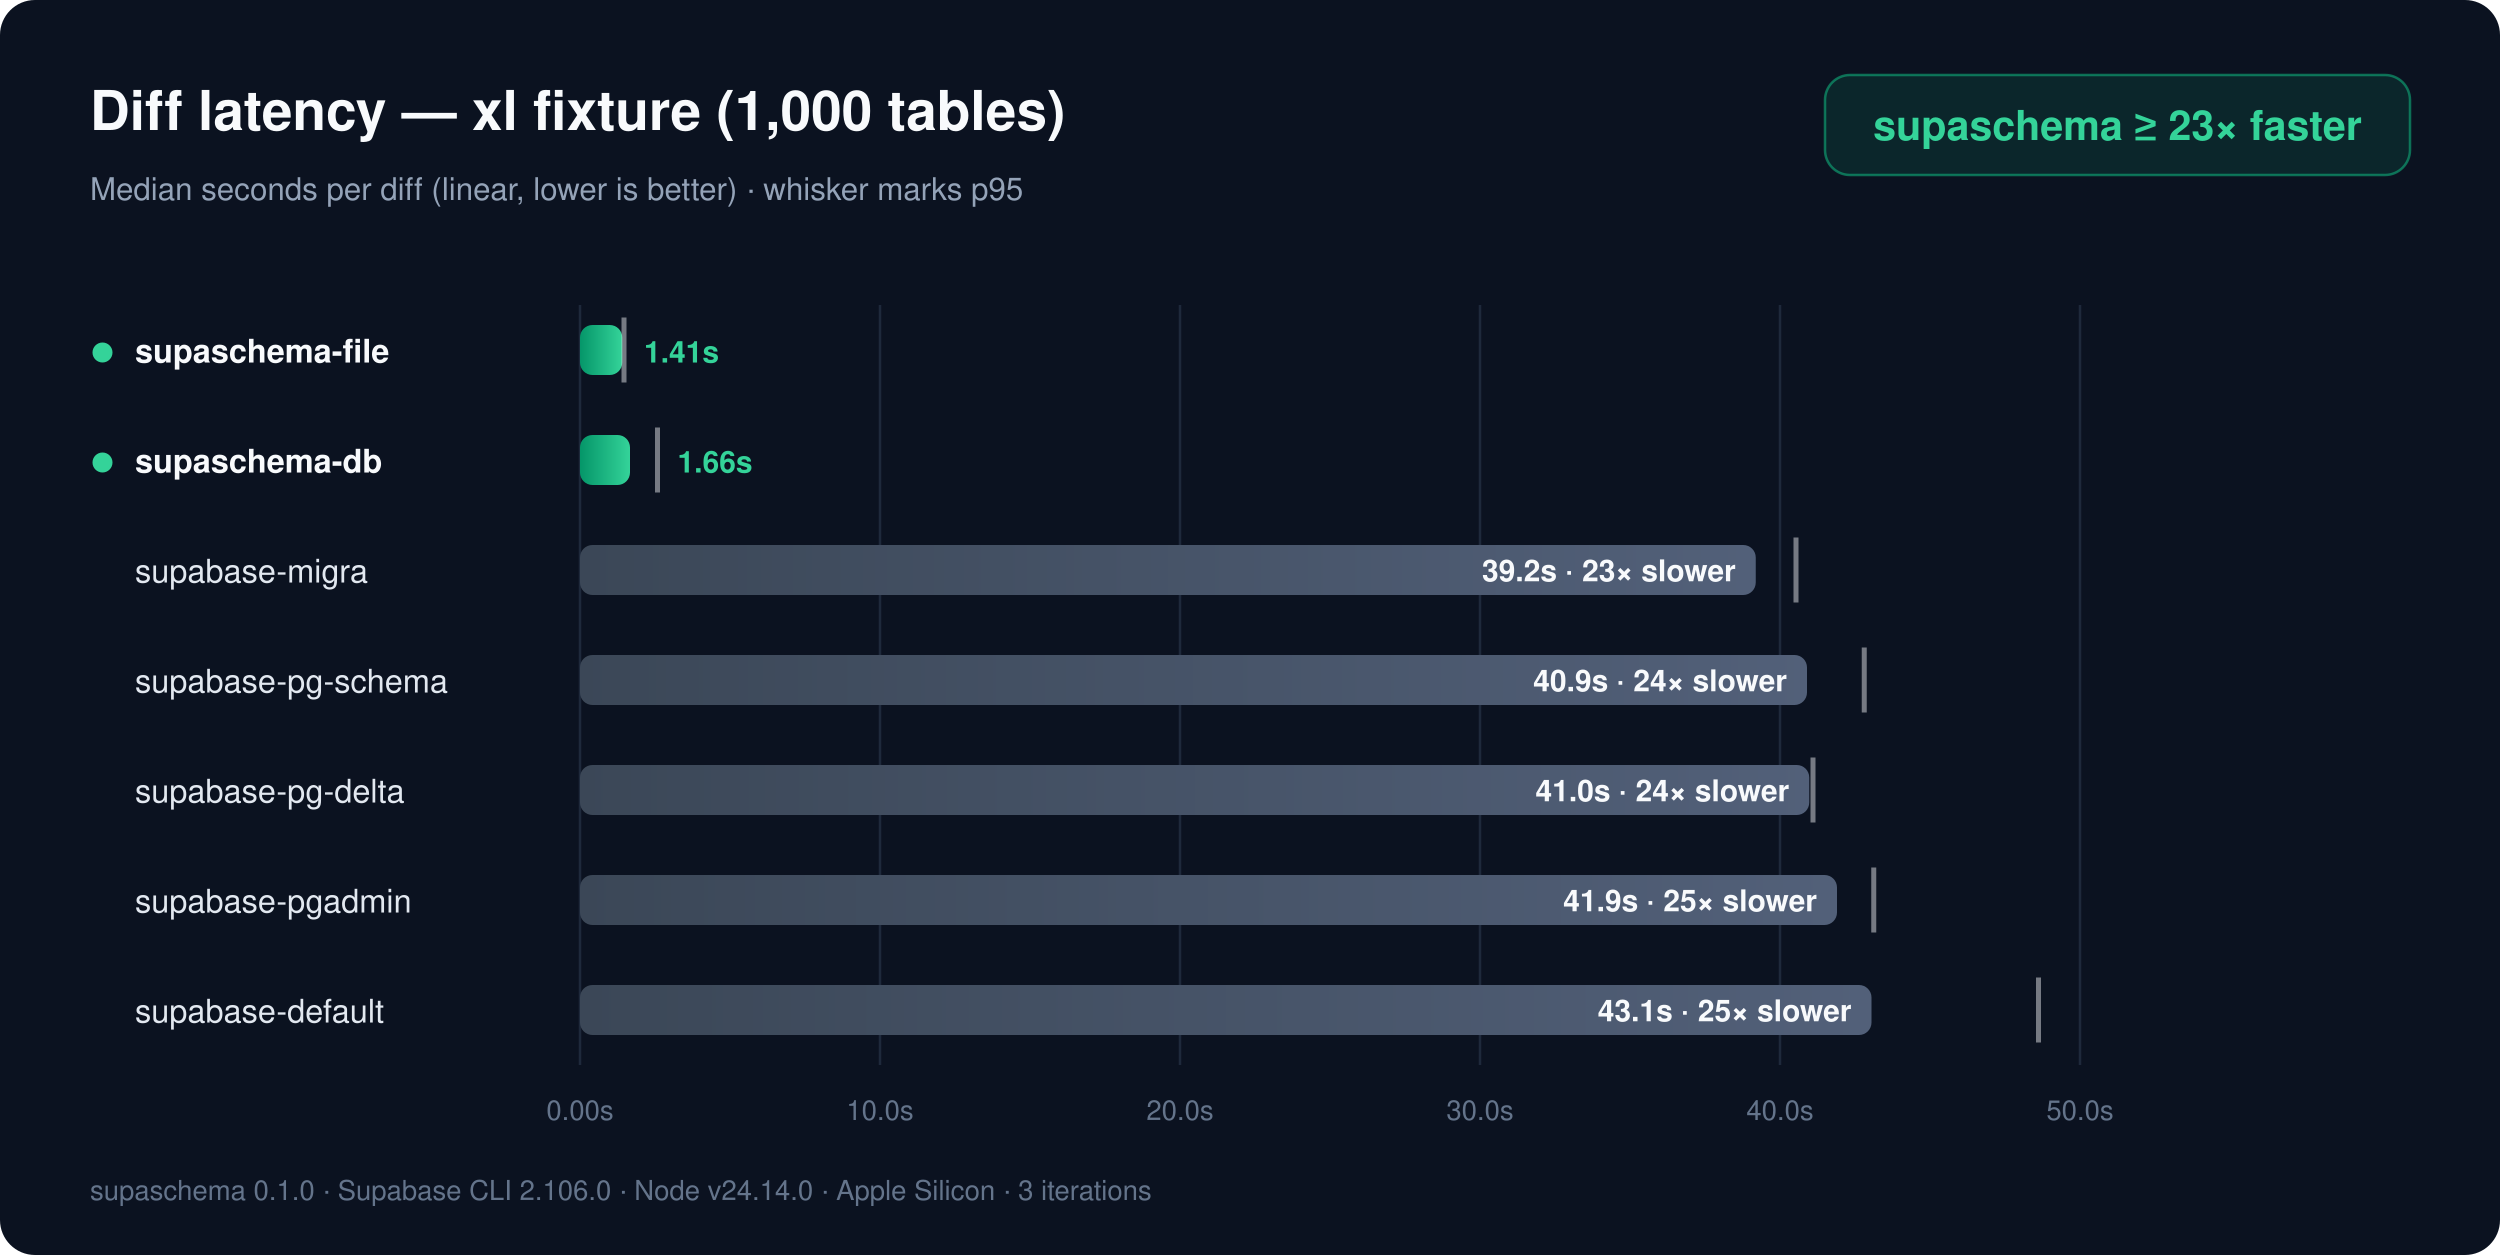
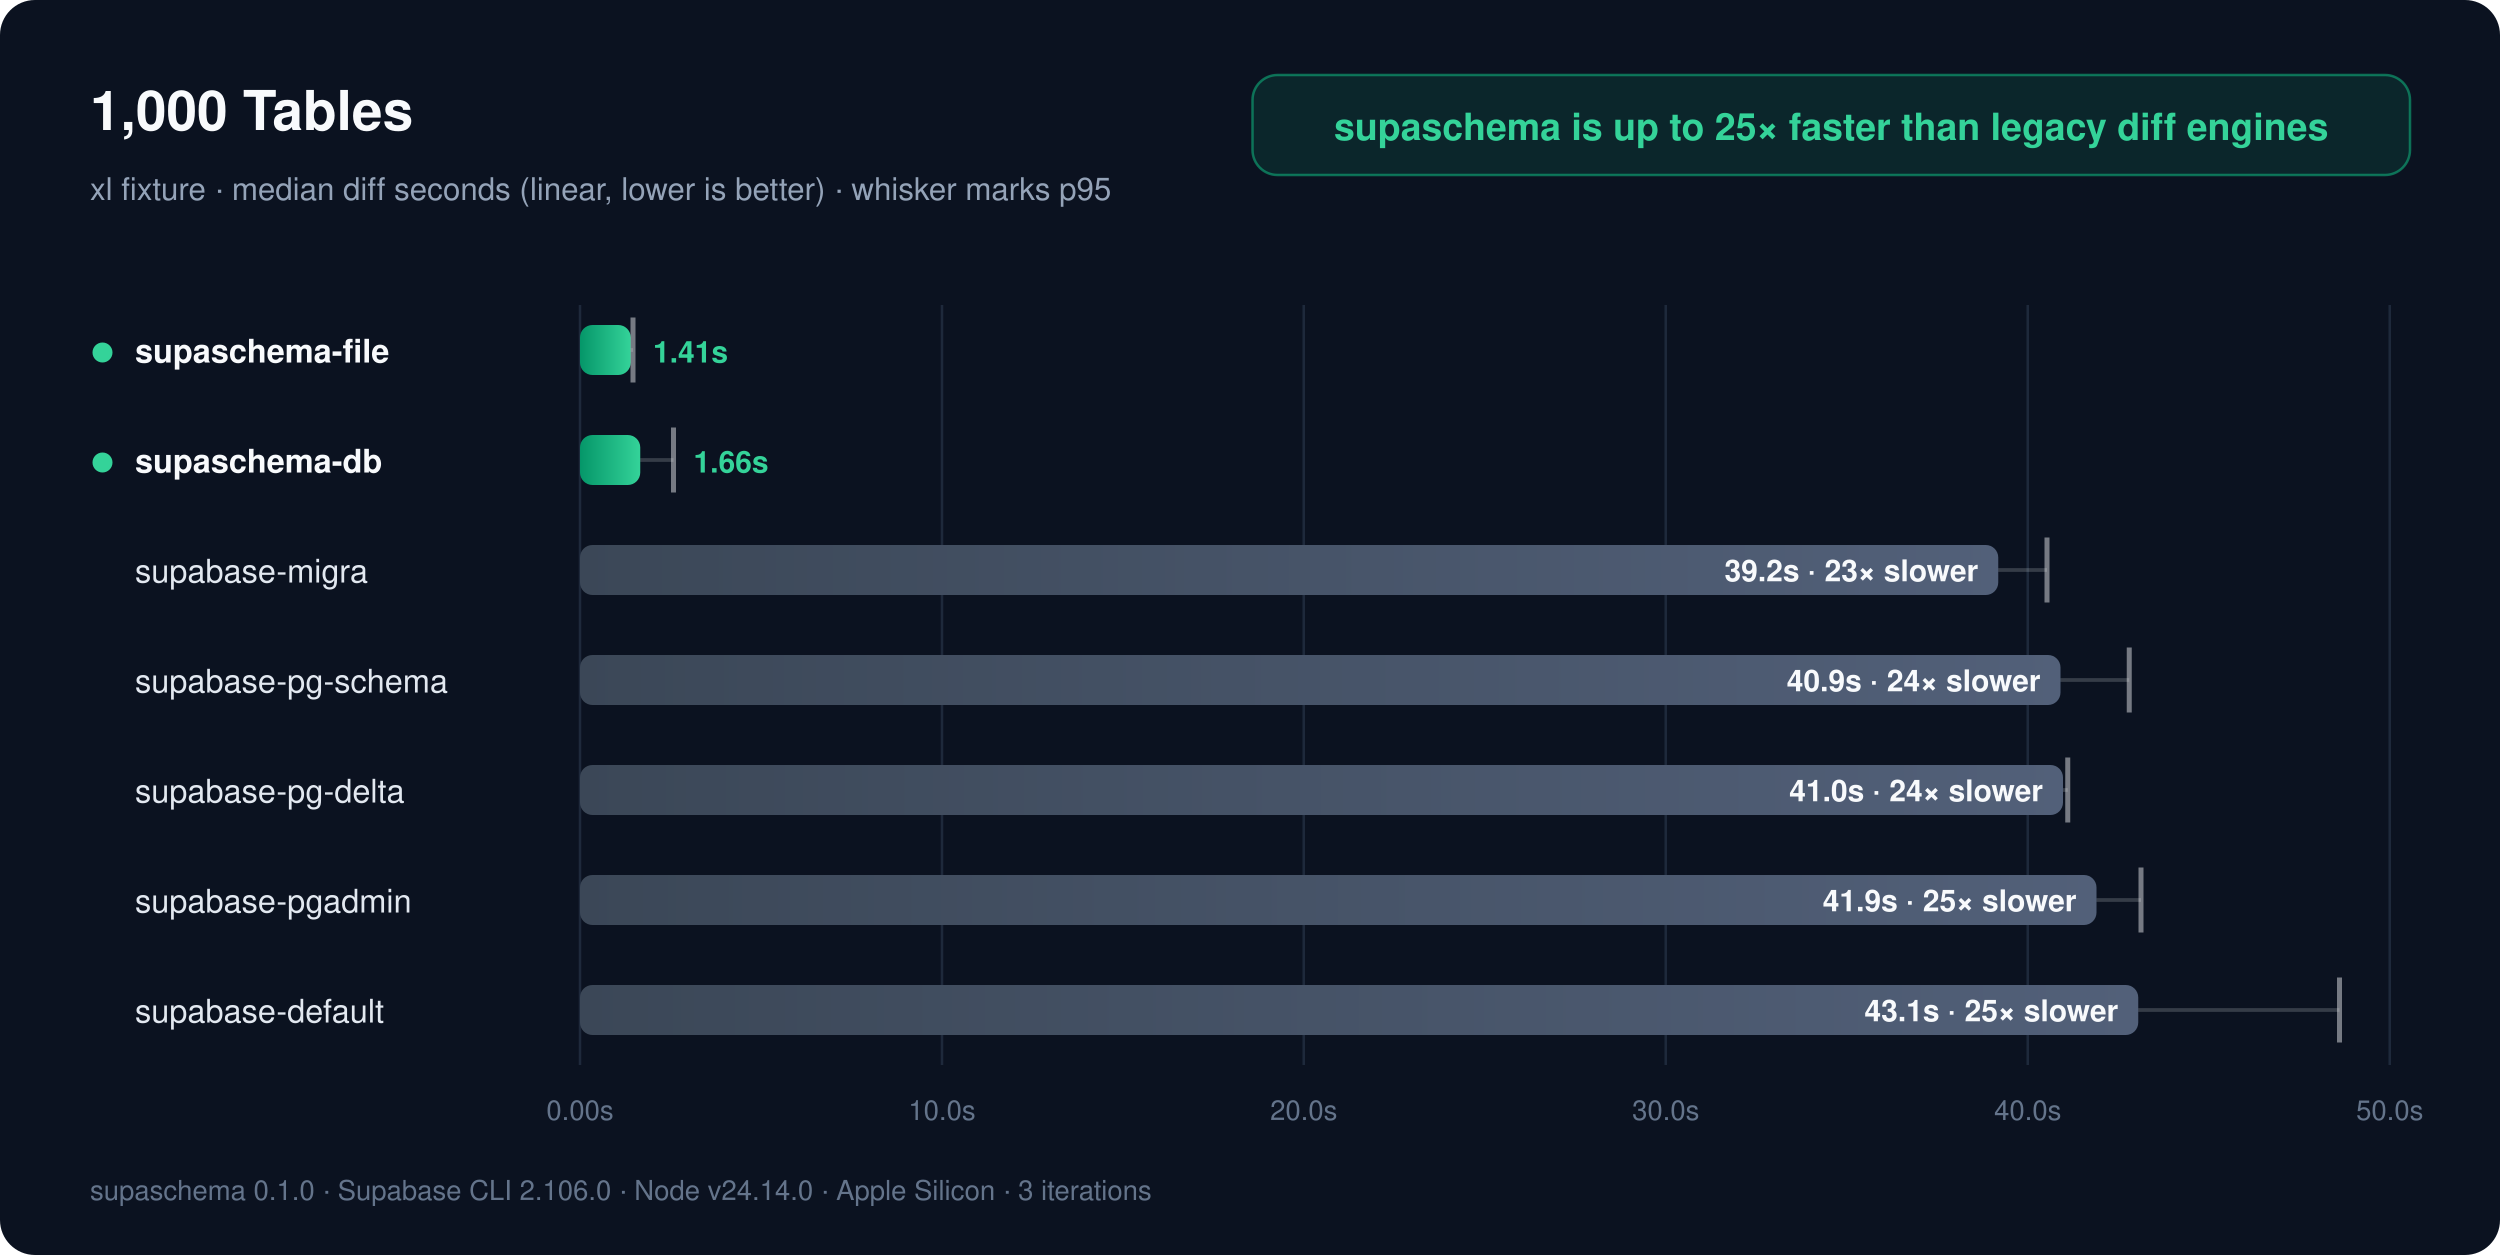
<svg xmlns="http://www.w3.org/2000/svg" width="1000" height="502" viewBox="0 0 1000 502" role="img">
  <defs>
    <linearGradient id="supaGradient" x1="0" y1="0" x2="1" y2="0">
      <stop offset="0%" stop-color="#059669" />
      <stop offset="100%" stop-color="#34d399" />
    </linearGradient>
    <linearGradient id="slateGradient" x1="0" y1="0" x2="1" y2="0">
      <stop offset="0%" stop-color="#3b4757" />
      <stop offset="100%" stop-color="#526079" />
    </linearGradient>
  </defs>
  <rect width="100%" height="100%" rx="14" fill="#0b1220" />
-   <text x="36.0" y="52.0" fill="#f8fafc" font-family="ui-sans-serif, system-ui, 'Segoe UI', Helvetica, Arial, sans-serif" font-size="22" font-weight="700">Diff latency — xl fixture (1,000 tables)</text>
-   <text x="36.0" y="80.0" fill="#94a3b8" font-family="ui-sans-serif, system-ui, 'Segoe UI', Helvetica, Arial, sans-serif" font-size="12.5" font-weight="400">Median seconds per diff (linear, lower is better) · whisker marks p95</text>
-   <rect x="730" y="30" width="234" height="40" rx="10" fill="rgba(16,185,129,0.12)" stroke="#10b981" stroke-opacity="0.55" />
-   <text x="847.0" y="56.0" fill="#34d399" font-family="ui-sans-serif, system-ui, 'Segoe UI', Helvetica, Arial, sans-serif" font-size="16.5" font-weight="700" text-anchor="middle">supaschema ≥ 23× faster</text>
+   <text x="36.0" y="52.0" fill="#f8fafc" font-family="ui-sans-serif, system-ui, 'Segoe UI', Helvetica, Arial, sans-serif" font-size="22" font-weight="700">1,000 Tables</text>
+   <text x="36.0" y="80.0" fill="#94a3b8" font-family="ui-sans-serif, system-ui, 'Segoe UI', Helvetica, Arial, sans-serif" font-size="12.5" font-weight="400">xl fixture · median diff seconds (linear, lower is better) · whisker marks p95</text>
+   <rect x="501" y="30" width="463" height="40" rx="10" fill="rgba(16,185,129,0.12)" stroke="#10b981" stroke-opacity="0.55" />
+   <text x="732.5" y="56.0" fill="#34d399" font-family="ui-sans-serif, system-ui, 'Segoe UI', Helvetica, Arial, sans-serif" font-size="15" font-weight="700" text-anchor="middle">supaschema is up to 25× faster than legacy diff engines</text>
  <line x1="232.0" y1="122" x2="232.0" y2="426" stroke="#1e293b" stroke-width="1" />
  <text x="232.0" y="448.0" fill="#64748b" font-family="ui-sans-serif, system-ui, 'Segoe UI', Helvetica, Arial, sans-serif" font-size="11" font-weight="400" text-anchor="middle">0.00s</text>
-   <line x1="352.0" y1="122" x2="352.0" y2="426" stroke="#1e293b" stroke-width="1" />
-   <text x="352.0" y="448.0" fill="#64748b" font-family="ui-sans-serif, system-ui, 'Segoe UI', Helvetica, Arial, sans-serif" font-size="11" font-weight="400" text-anchor="middle">10.0s</text>
-   <line x1="472.0" y1="122" x2="472.0" y2="426" stroke="#1e293b" stroke-width="1" />
-   <text x="472.0" y="448.0" fill="#64748b" font-family="ui-sans-serif, system-ui, 'Segoe UI', Helvetica, Arial, sans-serif" font-size="11" font-weight="400" text-anchor="middle">20.0s</text>
-   <line x1="592.0" y1="122" x2="592.0" y2="426" stroke="#1e293b" stroke-width="1" />
-   <text x="592.0" y="448.0" fill="#64748b" font-family="ui-sans-serif, system-ui, 'Segoe UI', Helvetica, Arial, sans-serif" font-size="11" font-weight="400" text-anchor="middle">30.0s</text>
-   <line x1="712.0" y1="122" x2="712.0" y2="426" stroke="#1e293b" stroke-width="1" />
-   <text x="712.0" y="448.0" fill="#64748b" font-family="ui-sans-serif, system-ui, 'Segoe UI', Helvetica, Arial, sans-serif" font-size="11" font-weight="400" text-anchor="middle">40.0s</text>
-   <line x1="832.0" y1="122" x2="832.0" y2="426" stroke="#1e293b" stroke-width="1" />
-   <text x="832.0" y="448.0" fill="#64748b" font-family="ui-sans-serif, system-ui, 'Segoe UI', Helvetica, Arial, sans-serif" font-size="11" font-weight="400" text-anchor="middle">50.0s</text>
+   <line x1="376.8" y1="122" x2="376.8" y2="426" stroke="#1e293b" stroke-width="1" />
+   <text x="376.8" y="448.0" fill="#64748b" font-family="ui-sans-serif, system-ui, 'Segoe UI', Helvetica, Arial, sans-serif" font-size="11" font-weight="400" text-anchor="middle">10.0s</text>
+   <line x1="521.5" y1="122" x2="521.5" y2="426" stroke="#1e293b" stroke-width="1" />
+   <text x="521.5" y="448.0" fill="#64748b" font-family="ui-sans-serif, system-ui, 'Segoe UI', Helvetica, Arial, sans-serif" font-size="11" font-weight="400" text-anchor="middle">20.0s</text>
+   <line x1="666.3" y1="122" x2="666.3" y2="426" stroke="#1e293b" stroke-width="1" />
+   <text x="666.3" y="448.0" fill="#64748b" font-family="ui-sans-serif, system-ui, 'Segoe UI', Helvetica, Arial, sans-serif" font-size="11" font-weight="400" text-anchor="middle">30.0s</text>
+   <line x1="811.1" y1="122" x2="811.1" y2="426" stroke="#1e293b" stroke-width="1" />
+   <text x="811.1" y="448.0" fill="#64748b" font-family="ui-sans-serif, system-ui, 'Segoe UI', Helvetica, Arial, sans-serif" font-size="11" font-weight="400" text-anchor="middle">40.0s</text>
+   <line x1="955.9" y1="122" x2="955.9" y2="426" stroke="#1e293b" stroke-width="1" />
+   <text x="955.9" y="448.0" fill="#64748b" font-family="ui-sans-serif, system-ui, 'Segoe UI', Helvetica, Arial, sans-serif" font-size="11" font-weight="400" text-anchor="middle">50.0s</text>
  <circle cx="41" cy="141" r="4" fill="#34d399" />
  <text x="54.0" y="145.0" fill="#f8fafc" font-family="ui-sans-serif, system-ui, 'Segoe UI', Helvetica, Arial, sans-serif" font-size="13" font-weight="650">supaschema-file</text>
-   <rect x="232" y="130" width="16.9" height="20" rx="5" fill="url(#supaGradient)" />
-   <line x1="249.6" y1="127" x2="249.6" y2="153" stroke="#f8fafc" stroke-opacity="0.45" stroke-width="2" />
-   <text x="257.6" y="145.0" fill="#34d399" font-family="ui-sans-serif, system-ui, 'Segoe UI', Helvetica, Arial, sans-serif" font-size="12" font-weight="700">1.41s</text>
+   <rect x="232" y="130" width="20.3" height="20" rx="5" fill="url(#supaGradient)" />
+   <line x1="252.3" y1="140" x2="253.2" y2="140" stroke="#f8fafc" stroke-opacity="0.18" stroke-width="1.5" />
+   <line x1="253.2" y1="127" x2="253.2" y2="153" stroke="#f8fafc" stroke-opacity="0.45" stroke-width="2" />
+   <text x="261.2" y="145.0" fill="#34d399" font-family="ui-sans-serif, system-ui, 'Segoe UI', Helvetica, Arial, sans-serif" font-size="12" font-weight="700">1.41s</text>
  <circle cx="41" cy="185" r="4" fill="#34d399" />
  <text x="54.0" y="189.0" fill="#f8fafc" font-family="ui-sans-serif, system-ui, 'Segoe UI', Helvetica, Arial, sans-serif" font-size="13" font-weight="650">supaschema-db</text>
-   <rect x="232" y="174" width="20.0" height="20" rx="5" fill="url(#supaGradient)" />
-   <line x1="263.0" y1="171" x2="263.0" y2="197" stroke="#f8fafc" stroke-opacity="0.45" stroke-width="2" />
-   <text x="271.0" y="189.0" fill="#34d399" font-family="ui-sans-serif, system-ui, 'Segoe UI', Helvetica, Arial, sans-serif" font-size="12" font-weight="700">1.66s</text>
+   <rect x="232" y="174" width="24.1" height="20" rx="5" fill="url(#supaGradient)" />
+   <line x1="256.1" y1="184" x2="269.4" y2="184" stroke="#f8fafc" stroke-opacity="0.18" stroke-width="1.5" />
+   <line x1="269.4" y1="171" x2="269.4" y2="197" stroke="#f8fafc" stroke-opacity="0.45" stroke-width="2" />
+   <text x="277.4" y="189.0" fill="#34d399" font-family="ui-sans-serif, system-ui, 'Segoe UI', Helvetica, Arial, sans-serif" font-size="12" font-weight="700">1.66s</text>
  <text x="54.0" y="233.0" fill="#e2e8f0" font-family="ui-sans-serif, system-ui, 'Segoe UI', Helvetica, Arial, sans-serif" font-size="13" font-weight="450">supabase-migra</text>
-   <rect x="232" y="218" width="470.3" height="20" rx="5" fill="url(#slateGradient)" />
-   <line x1="718.4" y1="215" x2="718.4" y2="241" stroke="#f8fafc" stroke-opacity="0.45" stroke-width="2" />
-   <text x="694.3" y="232.5" fill="#f8fafc" font-family="ui-sans-serif, system-ui, 'Segoe UI', Helvetica, Arial, sans-serif" font-size="12" font-weight="600" text-anchor="end">39.2s · 23× slower</text>
+   <rect x="232" y="218" width="567.3" height="20" rx="5" fill="url(#slateGradient)" />
+   <line x1="799.3" y1="228" x2="818.8" y2="228" stroke="#f8fafc" stroke-opacity="0.18" stroke-width="1.5" />
+   <line x1="818.8" y1="215" x2="818.8" y2="241" stroke="#f8fafc" stroke-opacity="0.45" stroke-width="2" />
+   <text x="791.3" y="232.5" fill="#f8fafc" font-family="ui-sans-serif, system-ui, 'Segoe UI', Helvetica, Arial, sans-serif" font-size="12" font-weight="600" text-anchor="end">39.2s · 23× slower</text>
  <text x="54.0" y="277.0" fill="#e2e8f0" font-family="ui-sans-serif, system-ui, 'Segoe UI', Helvetica, Arial, sans-serif" font-size="13" font-weight="450">supabase-pg-schema</text>
-   <rect x="232" y="262" width="490.8" height="20" rx="5" fill="url(#slateGradient)" />
-   <line x1="745.7" y1="259" x2="745.7" y2="285" stroke="#f8fafc" stroke-opacity="0.45" stroke-width="2" />
-   <text x="714.8" y="276.5" fill="#f8fafc" font-family="ui-sans-serif, system-ui, 'Segoe UI', Helvetica, Arial, sans-serif" font-size="12" font-weight="600" text-anchor="end">40.9s · 24× slower</text>
+   <rect x="232" y="262" width="592.2" height="20" rx="5" fill="url(#slateGradient)" />
+   <line x1="824.2" y1="272" x2="851.7" y2="272" stroke="#f8fafc" stroke-opacity="0.18" stroke-width="1.5" />
+   <line x1="851.7" y1="259" x2="851.7" y2="285" stroke="#f8fafc" stroke-opacity="0.45" stroke-width="2" />
+   <text x="816.2" y="276.5" fill="#f8fafc" font-family="ui-sans-serif, system-ui, 'Segoe UI', Helvetica, Arial, sans-serif" font-size="12" font-weight="600" text-anchor="end">40.9s · 24× slower</text>
  <text x="54.0" y="321.0" fill="#e2e8f0" font-family="ui-sans-serif, system-ui, 'Segoe UI', Helvetica, Arial, sans-serif" font-size="13" font-weight="450">supabase-pg-delta</text>
-   <rect x="232" y="306" width="491.7" height="20" rx="5" fill="url(#slateGradient)" />
-   <line x1="725.2" y1="303" x2="725.2" y2="329" stroke="#f8fafc" stroke-opacity="0.45" stroke-width="2" />
-   <text x="715.7" y="320.5" fill="#f8fafc" font-family="ui-sans-serif, system-ui, 'Segoe UI', Helvetica, Arial, sans-serif" font-size="12" font-weight="600" text-anchor="end">41.0s · 24× slower</text>
+   <rect x="232" y="306" width="593.2" height="20" rx="5" fill="url(#slateGradient)" />
+   <line x1="825.2" y1="316" x2="827.1" y2="316" stroke="#f8fafc" stroke-opacity="0.18" stroke-width="1.5" />
+   <line x1="827.1" y1="303" x2="827.1" y2="329" stroke="#f8fafc" stroke-opacity="0.45" stroke-width="2" />
+   <text x="817.2" y="320.5" fill="#f8fafc" font-family="ui-sans-serif, system-ui, 'Segoe UI', Helvetica, Arial, sans-serif" font-size="12" font-weight="600" text-anchor="end">41.0s · 24× slower</text>
  <text x="54.0" y="365.0" fill="#e2e8f0" font-family="ui-sans-serif, system-ui, 'Segoe UI', Helvetica, Arial, sans-serif" font-size="13" font-weight="450">supabase-pgadmin</text>
-   <rect x="232" y="350" width="502.8" height="20" rx="5" fill="url(#slateGradient)" />
-   <line x1="749.5" y1="347" x2="749.5" y2="373" stroke="#f8fafc" stroke-opacity="0.45" stroke-width="2" />
-   <text x="726.8" y="364.5" fill="#f8fafc" font-family="ui-sans-serif, system-ui, 'Segoe UI', Helvetica, Arial, sans-serif" font-size="12" font-weight="600" text-anchor="end">41.9s · 25× slower</text>
+   <rect x="232" y="350" width="606.6" height="20" rx="5" fill="url(#slateGradient)" />
+   <line x1="838.6" y1="360" x2="856.4" y2="360" stroke="#f8fafc" stroke-opacity="0.18" stroke-width="1.5" />
+   <line x1="856.4" y1="347" x2="856.4" y2="373" stroke="#f8fafc" stroke-opacity="0.45" stroke-width="2" />
+   <text x="830.6" y="364.5" fill="#f8fafc" font-family="ui-sans-serif, system-ui, 'Segoe UI', Helvetica, Arial, sans-serif" font-size="12" font-weight="600" text-anchor="end">41.9s · 25× slower</text>
  <text x="54.0" y="409.0" fill="#e2e8f0" font-family="ui-sans-serif, system-ui, 'Segoe UI', Helvetica, Arial, sans-serif" font-size="13" font-weight="450">supabase-default</text>
-   <rect x="232" y="394" width="516.6" height="20" rx="5" fill="url(#slateGradient)" />
-   <line x1="815.4" y1="391" x2="815.4" y2="417" stroke="#f8fafc" stroke-opacity="0.45" stroke-width="2" />
-   <text x="740.6" y="408.5" fill="#f8fafc" font-family="ui-sans-serif, system-ui, 'Segoe UI', Helvetica, Arial, sans-serif" font-size="12" font-weight="600" text-anchor="end">43.1s · 25× slower</text>
+   <rect x="232" y="394" width="623.3" height="20" rx="5" fill="url(#slateGradient)" />
+   <line x1="855.3" y1="404" x2="935.8" y2="404" stroke="#f8fafc" stroke-opacity="0.18" stroke-width="1.5" />
+   <line x1="935.8" y1="391" x2="935.8" y2="417" stroke="#f8fafc" stroke-opacity="0.45" stroke-width="2" />
+   <text x="847.3" y="408.5" fill="#f8fafc" font-family="ui-sans-serif, system-ui, 'Segoe UI', Helvetica, Arial, sans-serif" font-size="12" font-weight="600" text-anchor="end">43.1s · 25× slower</text>
  <text x="36.0" y="480.0" fill="#64748b" font-family="ui-sans-serif, system-ui, 'Segoe UI', Helvetica, Arial, sans-serif" font-size="11" font-weight="400">supaschema 0.1.0  ·  Supabase CLI 2.106.0  ·  Node v24.14.0  ·  Apple Silicon  ·  3 iterations</text>
</svg>
